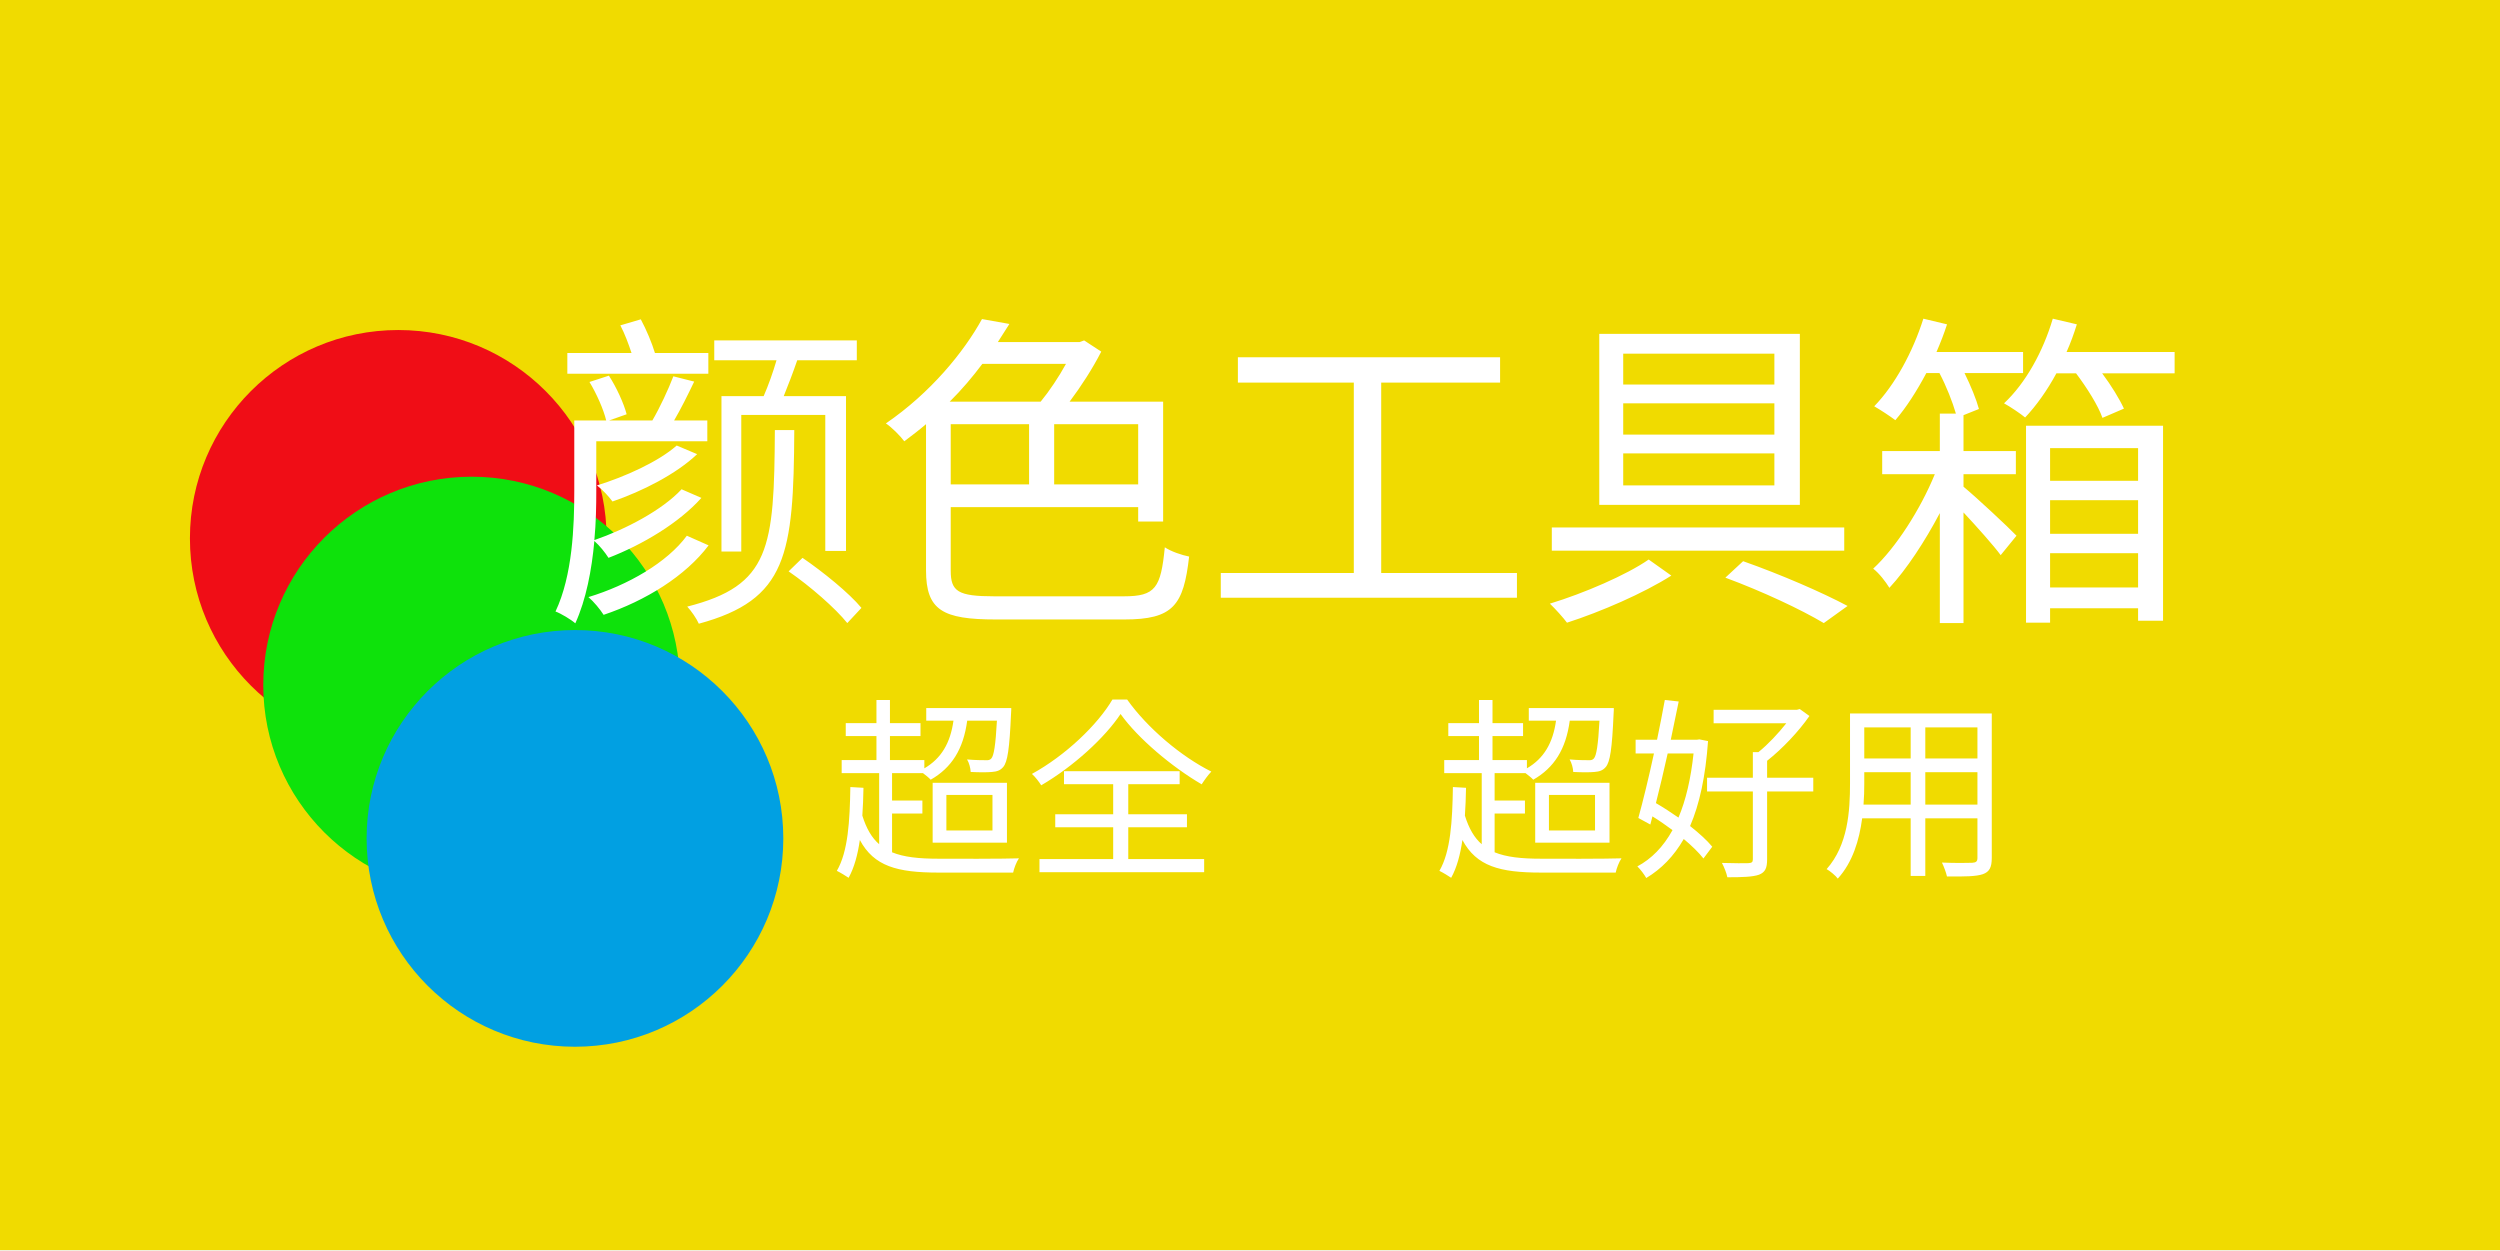
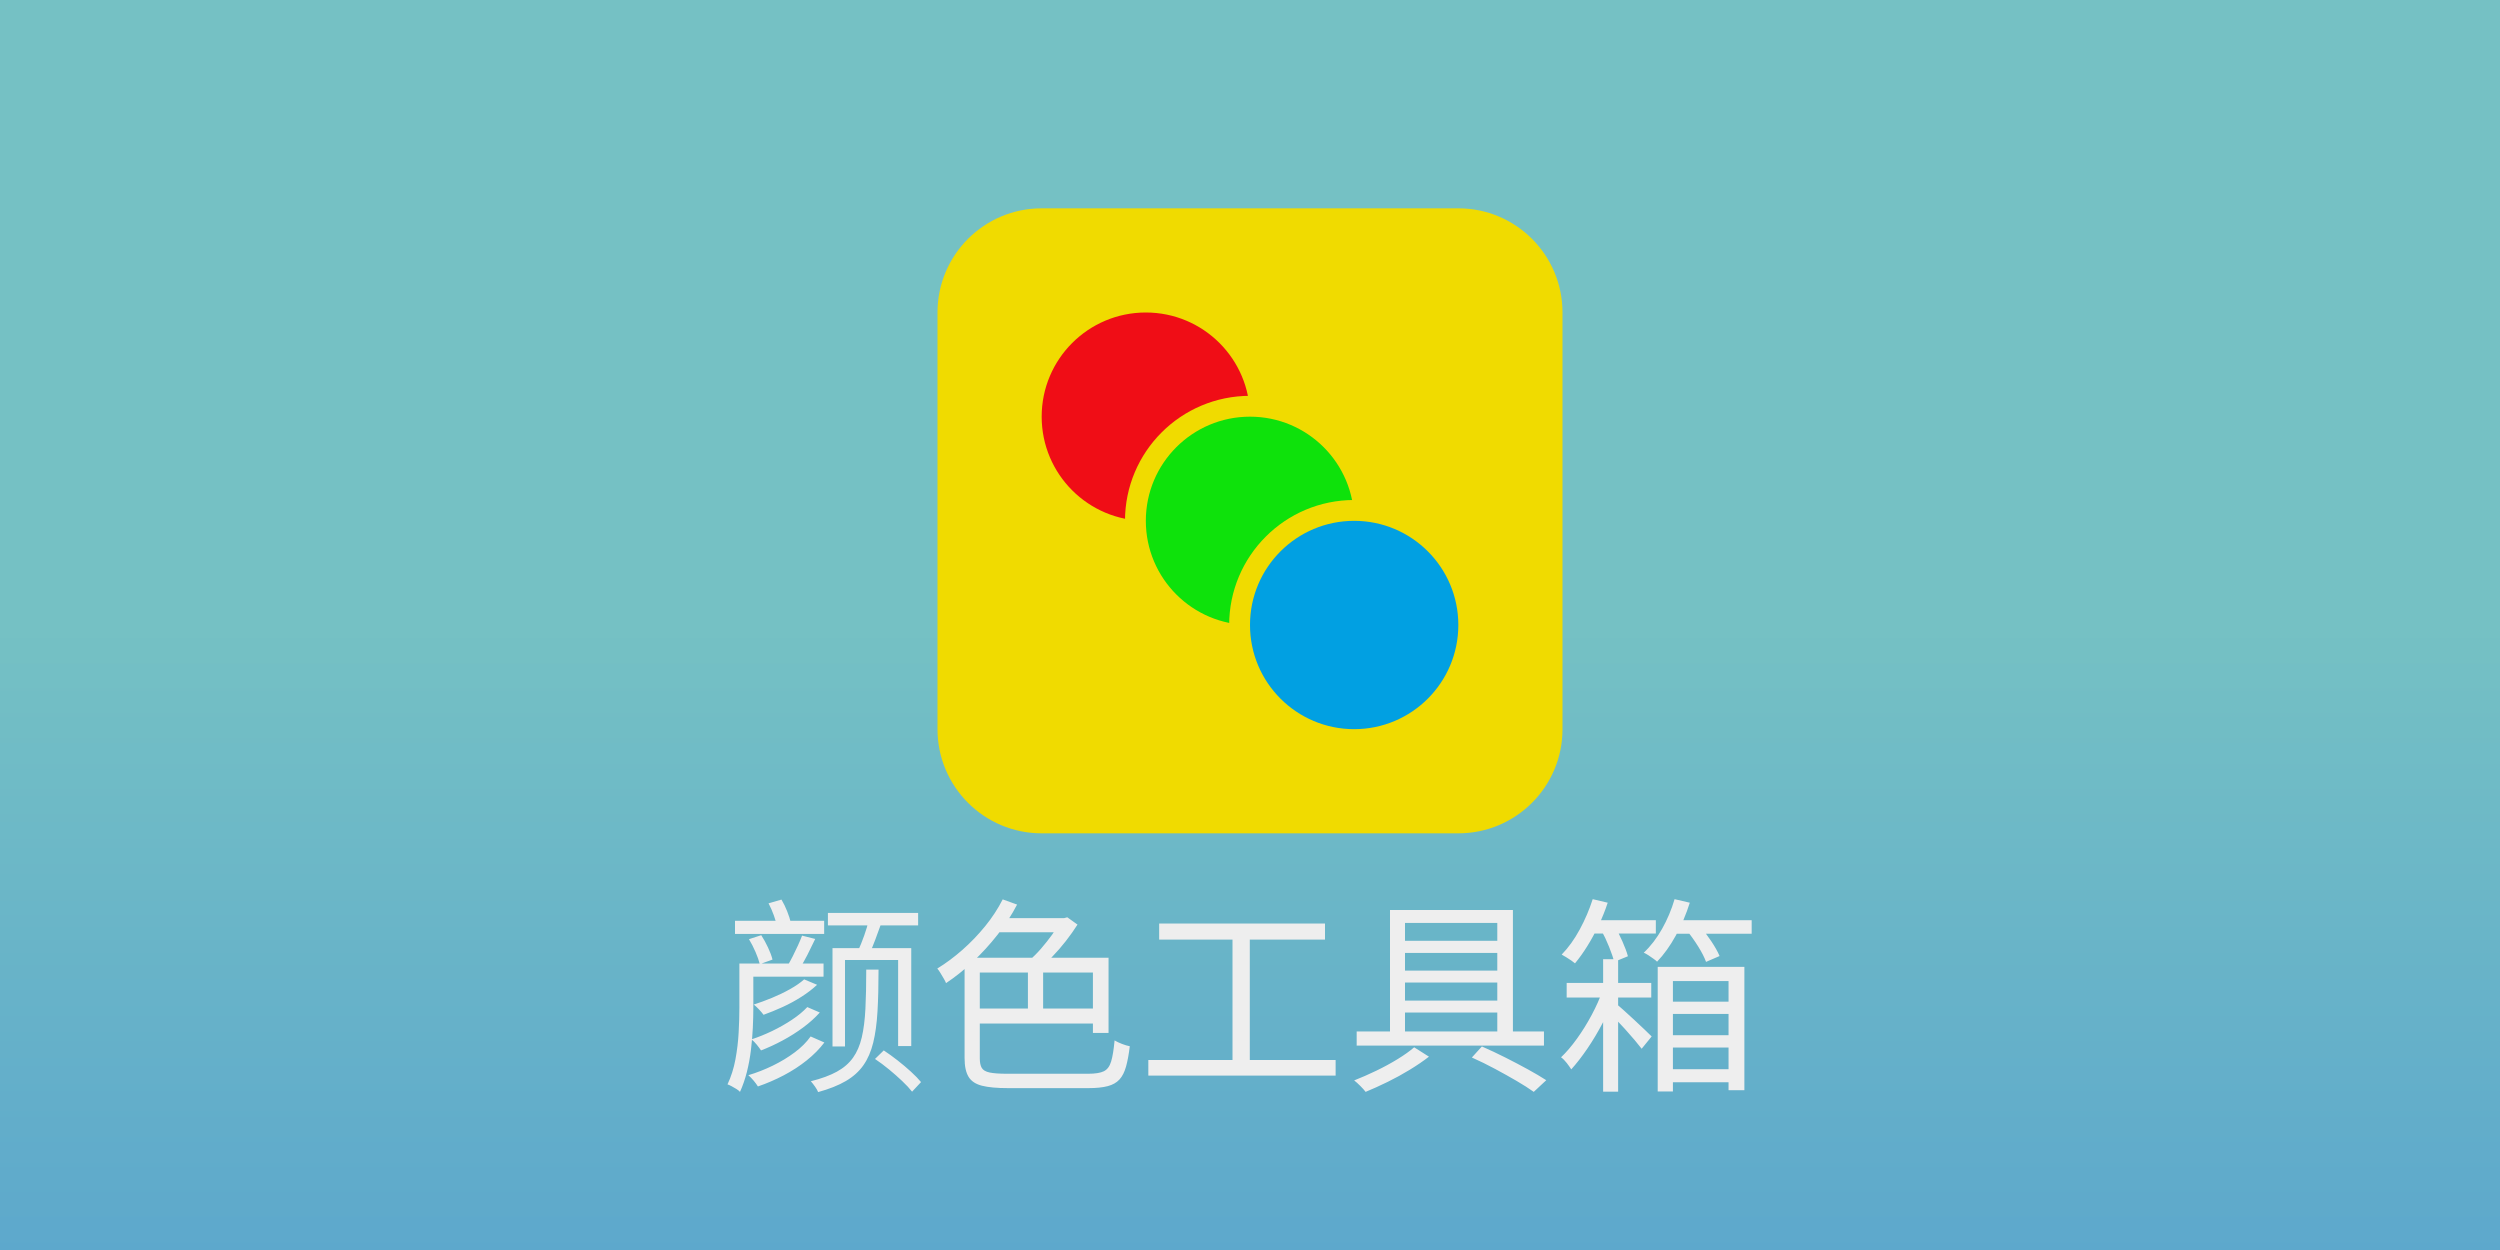
- <svg xmlns="http://www.w3.org/2000/svg" version="1.1" width="599.941" height="299.992" viewBox="0,0,599.941,299.992">
-   <g transform="translate(59.97065,-30.00391)">
-     <g stroke="none" stroke-miterlimit="10">
-       <path d="M-59.971,329.996v-299.992h599.941v299.992z" fill="#f0db00" stroke-width="0" />
-       <path d="M-14.393,159.201c0,-27.614 22.385,-49.999 49.999,-49.999c27.614,0 49.999,22.385 49.999,49.999c0,27.614 -22.385,49.999 -49.999,49.999c-27.614,0 -49.999,-22.385 -49.999,-49.999z" fill="#f00d16" stroke-width="0" />
-       <path d="M3.206,194.4c0,-27.614 22.385,-49.999 49.999,-49.999c27.614,0 49.999,22.385 49.999,49.999c0,27.614 -22.385,49.999 -49.999,49.999c-27.614,0 -49.999,-22.385 -49.999,-49.999z" fill="#0ee20b" stroke-width="0" />
-       <path d="M28.006,231.199c0,-27.614 22.385,-49.999 49.999,-49.999c27.614,0 49.999,22.385 49.999,49.999c0,27.614 -22.385,49.999 -49.999,49.999c-27.614,0 -49.999,-22.385 -49.999,-49.999z" fill="#01a0e2" stroke-width="0" />
-       <text transform="translate(70.80441,173.1983) scale(1.97595,1.97595)" font-size="40" xml:space="preserve" fill="#ffffff" stroke-width="1" font-family="Sans Serif" font-weight="normal" text-anchor="start">
-         <tspan x="0" dy="0">颜色工具箱</tspan>
-       </text>
-       <text transform="translate(139.6026,236.9068) scale(1.15864,1.15864)" font-size="40" xml:space="preserve" fill="#ffffff" stroke-width="1" font-family="Sans Serif" font-weight="normal" text-anchor="start">
-         <tspan x="0" dy="0">超全     超好用</tspan>
-       </text>
-     </g>
+ <svg xmlns="http://www.w3.org/2000/svg" version="1.1" width="600" height="300" viewBox="0,0,600,300">
+   <defs>
+     <linearGradient id="theme" x1="0" y1="0" x2="0" y2="1">
+       <stop offset="50%" stop-color="#75c1c4" />
+       <stop offset="100%" stop-color="#5da8cc" />
+     </linearGradient>
+   </defs>
+   <rect x="0" y="0" width="600" height="300" fill="url(#theme)" />
+   <rect x="225" y="50" width="150" height="150" fill="#f0db00" rx="25" ry="25" />
+   <circle cx="275" cy="100" r="25" fill="#f00d16" />
+   <circle cx="300" cy="125" r="30" fill="#f0db00" />
+   <circle cx="300" cy="125" r="25" fill="#0ee20b" />
+   <circle cx="325" cy="150" r="30" fill="#f0db00" />
+   <circle cx="325" cy="150" r="25" fill="#01a0e2" />
+   <g id="svgGroup" stroke-linecap="round" fill-rule="nonzero" fill="#eee" stroke="none" stroke-width="0">
+     <path d="M25.700 22.100L25.700 19.100L47.350 19.100L47.350 22.100L25.700 22.100ZM35.500 20.850L35.500 20.850L38.500 21.600Q37.800 23.550 37.075 25.500Q36.350 27.450 35.650 28.900L35.650 28.900L32.950 28.150Q33.650 26.650 34.400 24.550Q35.150 22.450 35.500 20.850ZM26.800 51.150L26.800 27.550L45.700 27.550L45.700 51.050L42.550 51.050L42.550 30.400L29.800 30.400L29.800 51.150L26.800 51.150ZM34.900 32.700L34.900 32.700L37.850 32.700Q37.850 38.400 37.600 42.725Q37.350 47.050 36.575 50.225Q35.800 53.400 34.225 55.650Q32.650 57.900 30 59.450Q27.350 61.000 23.350 62.100L23.350 62.100Q23.150 61.550 22.600 60.775Q22.050 60.000 21.600 59.500L21.600 59.500Q25.400 58.550 27.850 57.200Q30.300 55.850 31.725 53.850Q33.150 51.850 33.825 48.975Q34.500 46.100 34.700 42.100Q34.900 38.100 34.900 32.700ZM3.400 24.150L3.400 21.000L24.800 21.000L24.800 24.150L3.400 24.150ZM5.850 34.400L5.850 31.250L24.650 31.250L24.650 34.400L5.850 34.400ZM19.500 24.550L19.500 24.550L22.650 25.350Q21.750 27.250 20.775 29.175Q19.800 31.100 18.850 32.500L18.850 32.500L16 31.800Q16.600 30.800 17.250 29.525Q17.900 28.250 18.500 26.925Q19.100 25.600 19.500 24.550ZM6.750 25.400L6.750 25.400L9.700 24.450Q10.550 25.750 11.325 27.400Q12.100 29.050 12.400 30.300L12.400 30.300L9.350 31.400Q9.050 30.150 8.325 28.475Q7.600 26.800 6.750 25.400ZM4.450 41.900L4.450 31.250L7.800 31.250L7.800 41.950Q7.800 44.100 7.675 46.700Q7.550 49.300 7.225 52.000Q6.900 54.700 6.250 57.275Q5.600 59.850 4.600 62.050L4.600 62.050Q4.300 61.700 3.725 61.350Q3.150 61.000 2.600 60.700Q2.050 60.400 1.600 60.250L1.600 60.250Q2.900 57.500 3.500 54.275Q4.100 51.050 4.275 47.825Q4.450 44.600 4.450 41.900L4.450 41.900ZM20 35.050L20 35.050L23.100 36.350Q21.500 37.850 19.350 39.225Q17.200 40.600 14.850 41.675Q12.500 42.750 10.250 43.550L10.250 43.550Q9.850 43.000 9.175 42.275Q8.500 41.550 7.900 41.100L7.900 41.100Q10.050 40.400 12.300 39.475Q14.550 38.550 16.600 37.400Q18.650 36.250 20 35.050ZM20.750 41.700L20.750 41.700L23.750 43.000Q22.050 44.900 19.750 46.600Q17.450 48.300 14.850 49.700Q12.250 51.100 9.650 52.100L9.650 52.100Q9.250 51.500 8.625 50.725Q8 49.950 7.350 49.450L7.350 49.450Q9.800 48.650 12.300 47.450Q14.800 46.250 17.025 44.775Q19.250 43.300 20.750 41.700ZM21.550 48.750L21.550 48.750L24.850 50.200Q23.100 52.500 20.600 54.500Q18.100 56.500 15.100 58.075Q12.100 59.650 8.900 60.750L8.900 60.750Q8.500 60.100 7.850 59.325Q7.200 58.550 6.600 58.050L6.600 58.050Q9.600 57.150 12.475 55.750Q15.350 54.350 17.725 52.575Q20.100 50.800 21.550 48.750ZM11.450 16.800L11.450 16.800L14.550 15.900Q15.300 17.150 15.925 18.725Q16.550 20.300 16.800 21.450L16.800 21.450L13.500 22.450Q13.300 21.300 12.725 19.700Q12.150 18.100 11.450 16.800ZM37 54.150L37 54.150L39.100 52.100Q40.700 53.150 42.425 54.500Q44.150 55.850 45.625 57.200Q47.100 58.550 48.050 59.700L48.050 59.700L45.900 62.000Q45 60.850 43.525 59.450Q42.050 58.050 40.350 56.650Q38.650 55.250 37 54.150ZM73.700 44.300L73.700 31.050L77.350 31.050L77.350 44.300L73.700 44.300ZM65 23.750L66.700 20.350L82.700 20.350L82.700 23.750L65 23.750ZM81.500 21.150L81.500 20.350L82.400 20.350L83.150 20.150L85.600 21.900Q84.400 23.800 82.825 25.825Q81.250 27.850 79.525 29.625Q77.800 31.400 76.200 32.750L76.200 32.750Q75.800 32.200 75.125 31.575Q74.450 30.950 73.950 30.550L73.950 30.550Q75.400 29.350 76.850 27.675Q78.300 26.000 79.525 24.300Q80.750 22.600 81.500 21.150L81.500 21.150ZM58.500 53.950L58.500 29.850L62.150 29.850L62.150 54.000Q62.150 55.500 62.625 56.300Q63.100 57.100 64.500 57.400Q65.900 57.700 68.650 57.700L68.650 57.700Q69.450 57.700 71.350 57.700Q73.250 57.700 75.700 57.700Q78.150 57.700 80.625 57.700Q83.100 57.700 85.150 57.700Q87.200 57.700 88.200 57.700L88.200 57.700Q90.700 57.700 91.925 57.100Q93.150 56.500 93.675 54.750Q94.200 53.000 94.500 49.700L94.500 49.700Q95.250 50.150 96.300 50.550Q97.350 50.950 98.150 51.100L98.150 51.100Q97.800 54.000 97.250 55.975Q96.700 57.950 95.675 59.075Q94.650 60.200 92.850 60.675Q91.050 61.150 88.250 61.150L88.250 61.150Q87.750 61.150 86.275 61.150Q84.800 61.150 82.775 61.150Q80.750 61.150 78.525 61.150Q76.300 61.150 74.275 61.150Q72.250 61.150 70.800 61.150Q69.350 61.150 68.900 61.150L68.900 61.150Q64.950 61.150 62.675 60.575Q60.400 60.000 59.450 58.425Q58.500 56.850 58.500 53.950L58.500 53.950ZM67.650 15.850L67.650 15.850L71.100 17.100Q69.150 20.850 66.400 24.350Q63.650 27.850 60.500 30.800Q57.350 33.750 54.050 35.950L54.050 35.950Q53.900 35.550 53.525 34.900Q53.150 34.250 52.725 33.550Q52.300 32.850 51.950 32.450L51.950 32.450Q55.050 30.550 58 27.950Q60.950 25.350 63.450 22.275Q65.950 19.200 67.650 15.850ZM61.150 33.400L61.150 29.850L93.050 29.850L93.050 47.900L89.300 47.900L89.300 33.400L61.150 33.400ZM61.150 45.650L61.150 42.050L91.100 42.050L91.100 45.650L61.150 45.650ZM105.200 25.500L105.200 21.650L145 21.650L145 25.500L105.200 25.500ZM102.600 58.150L102.600 54.400L147.550 54.400L147.550 58.150L102.600 58.150ZM122.800 55.950L122.800 23.600L126.950 23.600L126.950 55.950L122.800 55.950ZM180.250 53.800L180.250 53.800L182.650 51.150Q185.500 52.400 188.325 53.825Q191.150 55.250 193.700 56.650Q196.250 58.050 198.100 59.250L198.100 59.250L195.100 62.050Q193.350 60.800 190.950 59.400Q188.550 58.000 185.800 56.525Q183.050 55.050 180.250 53.800ZM152.600 50.950L152.600 47.550L197.550 47.550L197.550 50.950L152.600 50.950ZM161.950 28.700L161.950 25.800L188 25.800L188 28.700L161.950 28.700ZM161.950 35.800L161.950 32.950L188 32.950L188 35.800L161.950 35.800ZM161.950 43.000L161.950 40.150L188 40.150L188 43.000L161.950 43.000ZM166.400 51.350L166.400 51.350L169.950 53.600Q167.950 55.150 165.375 56.725Q162.800 58.300 160.050 59.650Q157.300 61.000 154.750 62.050L154.750 62.050Q154.300 61.450 153.475 60.625Q152.650 59.800 152 59.300L152 59.300Q154.550 58.300 157.300 56.975Q160.050 55.650 162.450 54.175Q164.850 52.700 166.400 51.350ZM160.600 49.150L160.600 18.400L190.100 18.400L190.100 49.150L186.350 49.150L186.350 21.500L164.200 21.500L164.200 49.150L160.600 49.150ZM224.850 61.950L224.850 32.050L245.650 32.050L245.650 61.650L241.850 61.650L241.850 35.450L228.500 35.450L228.500 61.950L224.850 61.950ZM203 39.400L203 35.900L223.300 35.900L223.300 39.400L203 39.400ZM226.650 43.350L226.650 40.400L243.650 40.400L243.650 43.350L226.650 43.350ZM226.650 51.400L226.650 48.450L243.650 48.450L243.650 51.400L226.650 51.400ZM226.650 59.750L226.650 56.600L243.650 56.600L243.650 59.750L226.650 59.750ZM211.750 62.000L211.750 30.200L215.350 30.200L215.350 62.000L211.750 62.000ZM212.750 42.500L214.800 40.850Q215.400 41.300 216.625 42.400Q217.850 43.500 219.225 44.775Q220.600 46.050 221.750 47.150Q222.900 48.250 223.400 48.750L223.400 48.750L221 51.700Q220.350 50.850 219.300 49.600Q218.250 48.350 217 46.975Q215.750 45.600 214.600 44.400Q213.450 43.200 212.750 42.500L212.750 42.500ZM208.350 24.050L208.350 20.850L224.400 20.850L224.400 24.050L208.350 24.050ZM227.950 24.100L227.950 20.850L247.400 20.850L247.400 24.100L227.950 24.100ZM209.250 15.800L209.250 15.800L212.850 16.650Q211.950 19.400 210.675 22.075Q209.400 24.750 207.950 27.075Q206.500 29.400 205 31.200L205 31.200Q204.650 30.900 204.075 30.500Q203.500 30.100 202.875 29.725Q202.250 29.350 201.800 29.100L201.800 29.100Q204.200 26.650 206.125 23.100Q208.050 19.550 209.250 15.800ZM228.900 15.800L228.900 15.800L232.550 16.650Q231.250 20.800 229.200 24.525Q227.150 28.250 224.700 30.800L224.700 30.800Q224.400 30.500 223.800 30.075Q223.200 29.650 222.600 29.250Q222 28.850 221.500 28.650L221.500 28.650Q224 26.300 225.900 22.925Q227.800 19.550 228.900 15.800ZM211.300 23.250L211.300 23.250L214.450 22.100Q215.450 23.850 216.375 25.925Q217.300 28.000 217.700 29.500L217.700 29.500L214.400 30.850Q214.050 29.400 213.175 27.225Q212.300 25.050 211.300 23.250ZM231.850 23.350L231.850 23.350L234.900 22.150Q236.300 23.800 237.675 25.850Q239.050 27.900 239.700 29.450L239.700 29.450L236.450 30.850Q235.900 29.300 234.575 27.175Q233.250 25.050 231.850 23.350ZM211.650 37.650L211.650 37.650L214.450 39.250Q213.350 42.250 211.650 45.500Q209.950 48.750 207.975 51.650Q206 54.550 204.100 56.650L204.100 56.650Q203.700 56.000 203.025 55.125Q202.350 54.250 201.650 53.750L201.650 53.750Q203.550 51.950 205.475 49.275Q207.400 46.600 209.025 43.550Q210.650 40.500 211.650 37.650Z" transform="translate(173,200)" />
  </g>
</svg>
